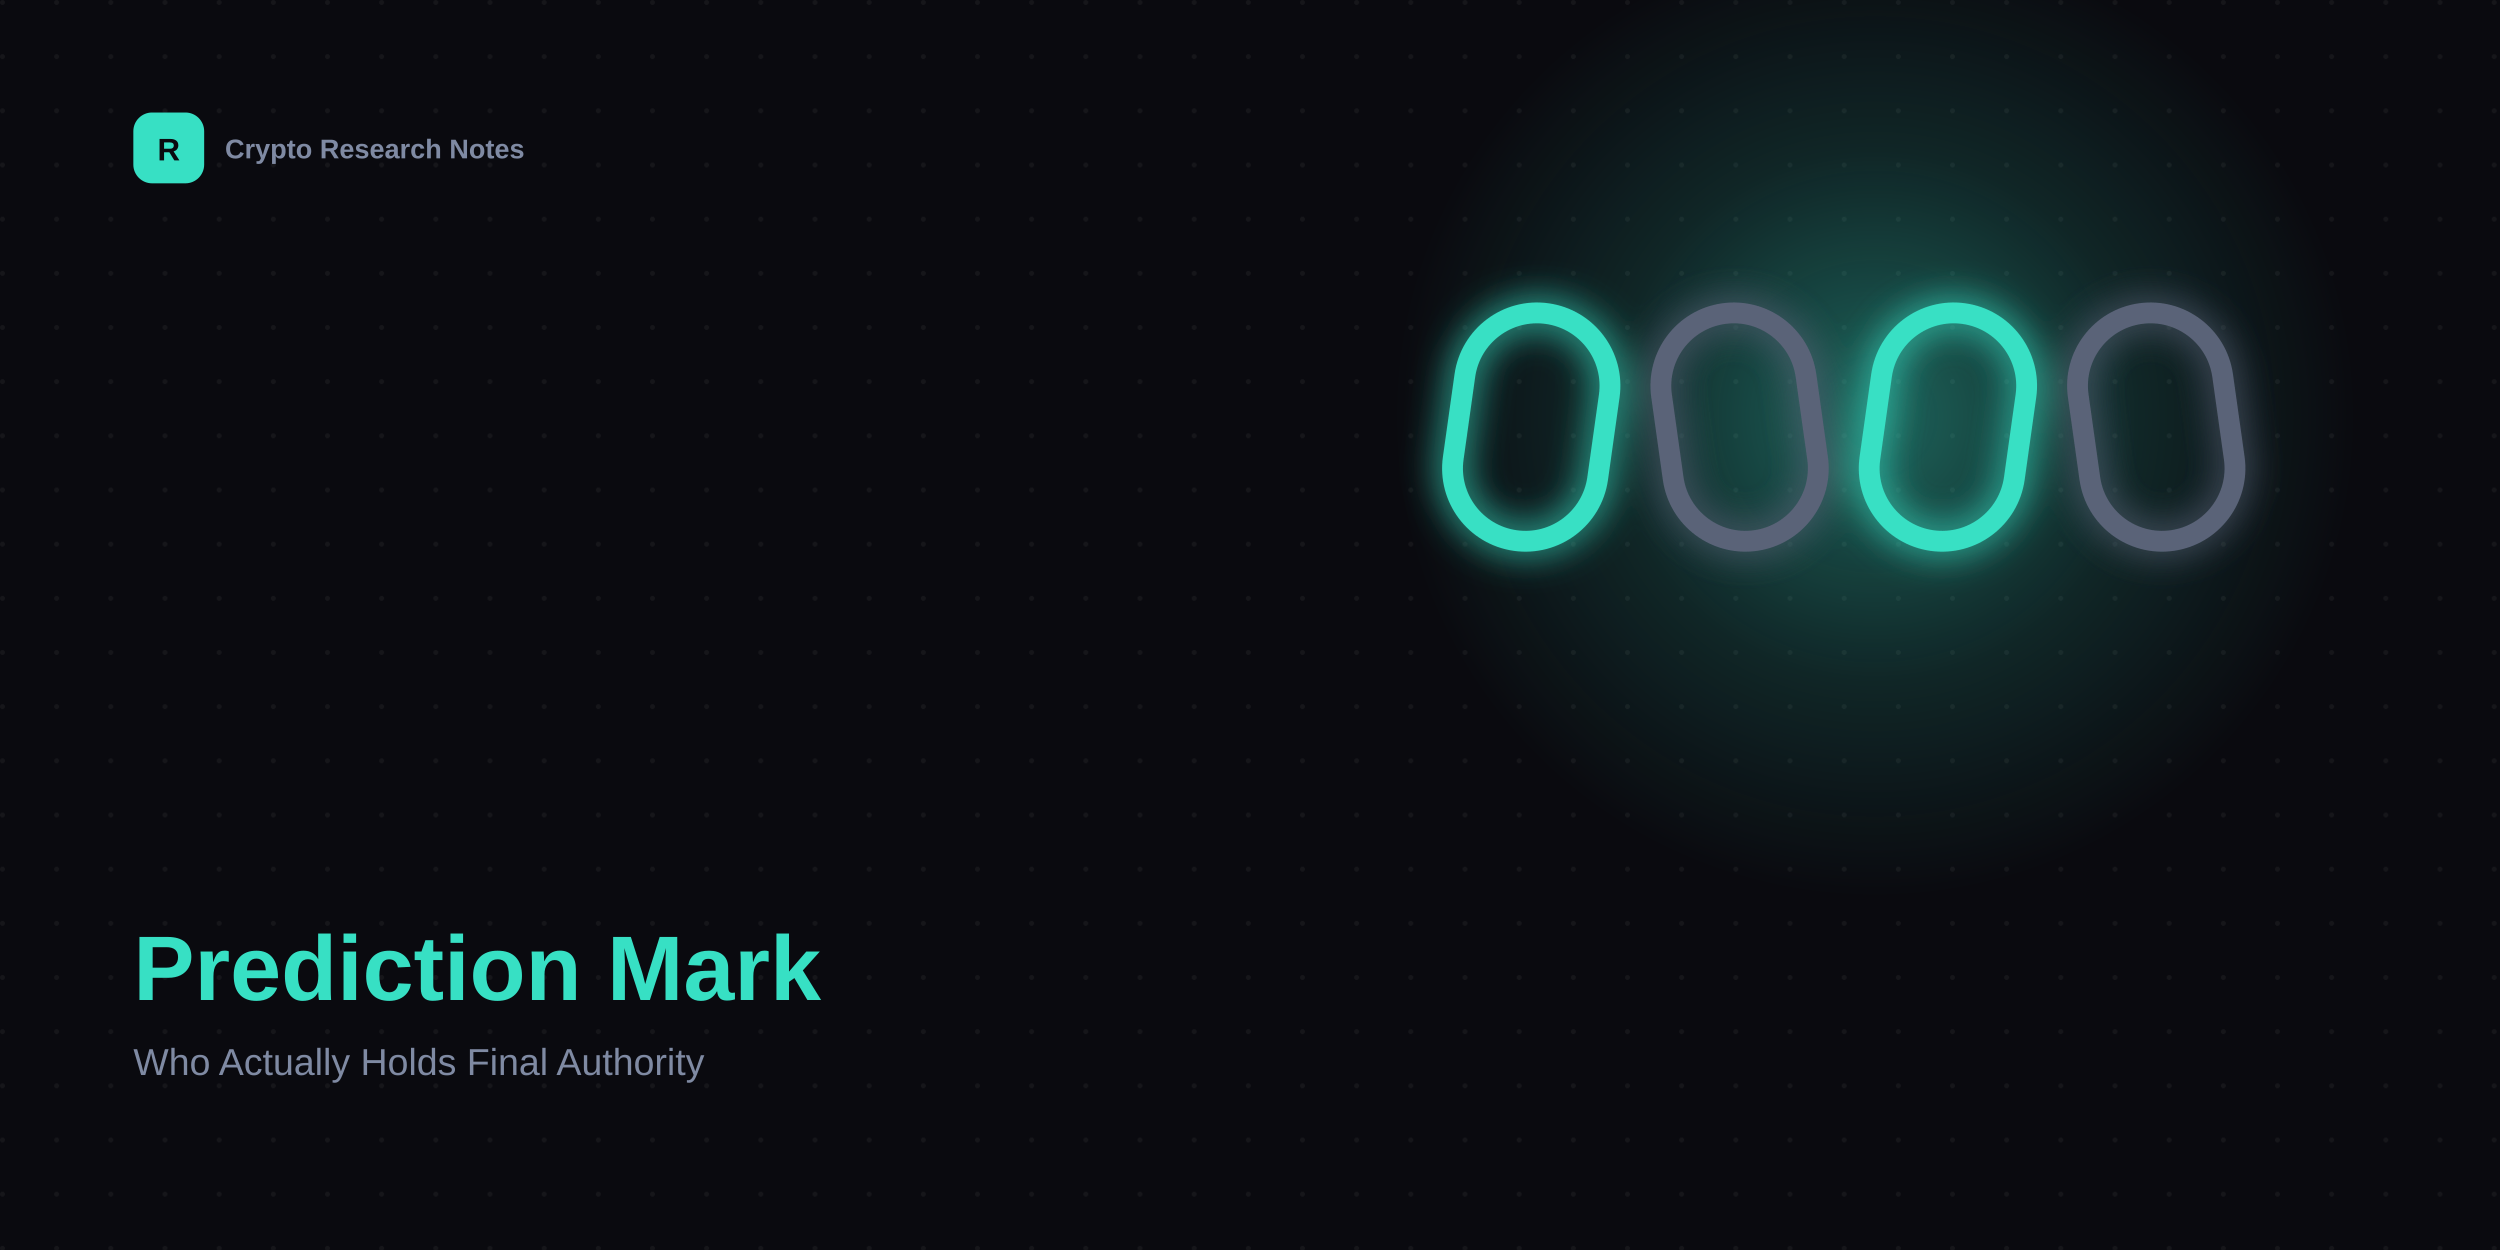
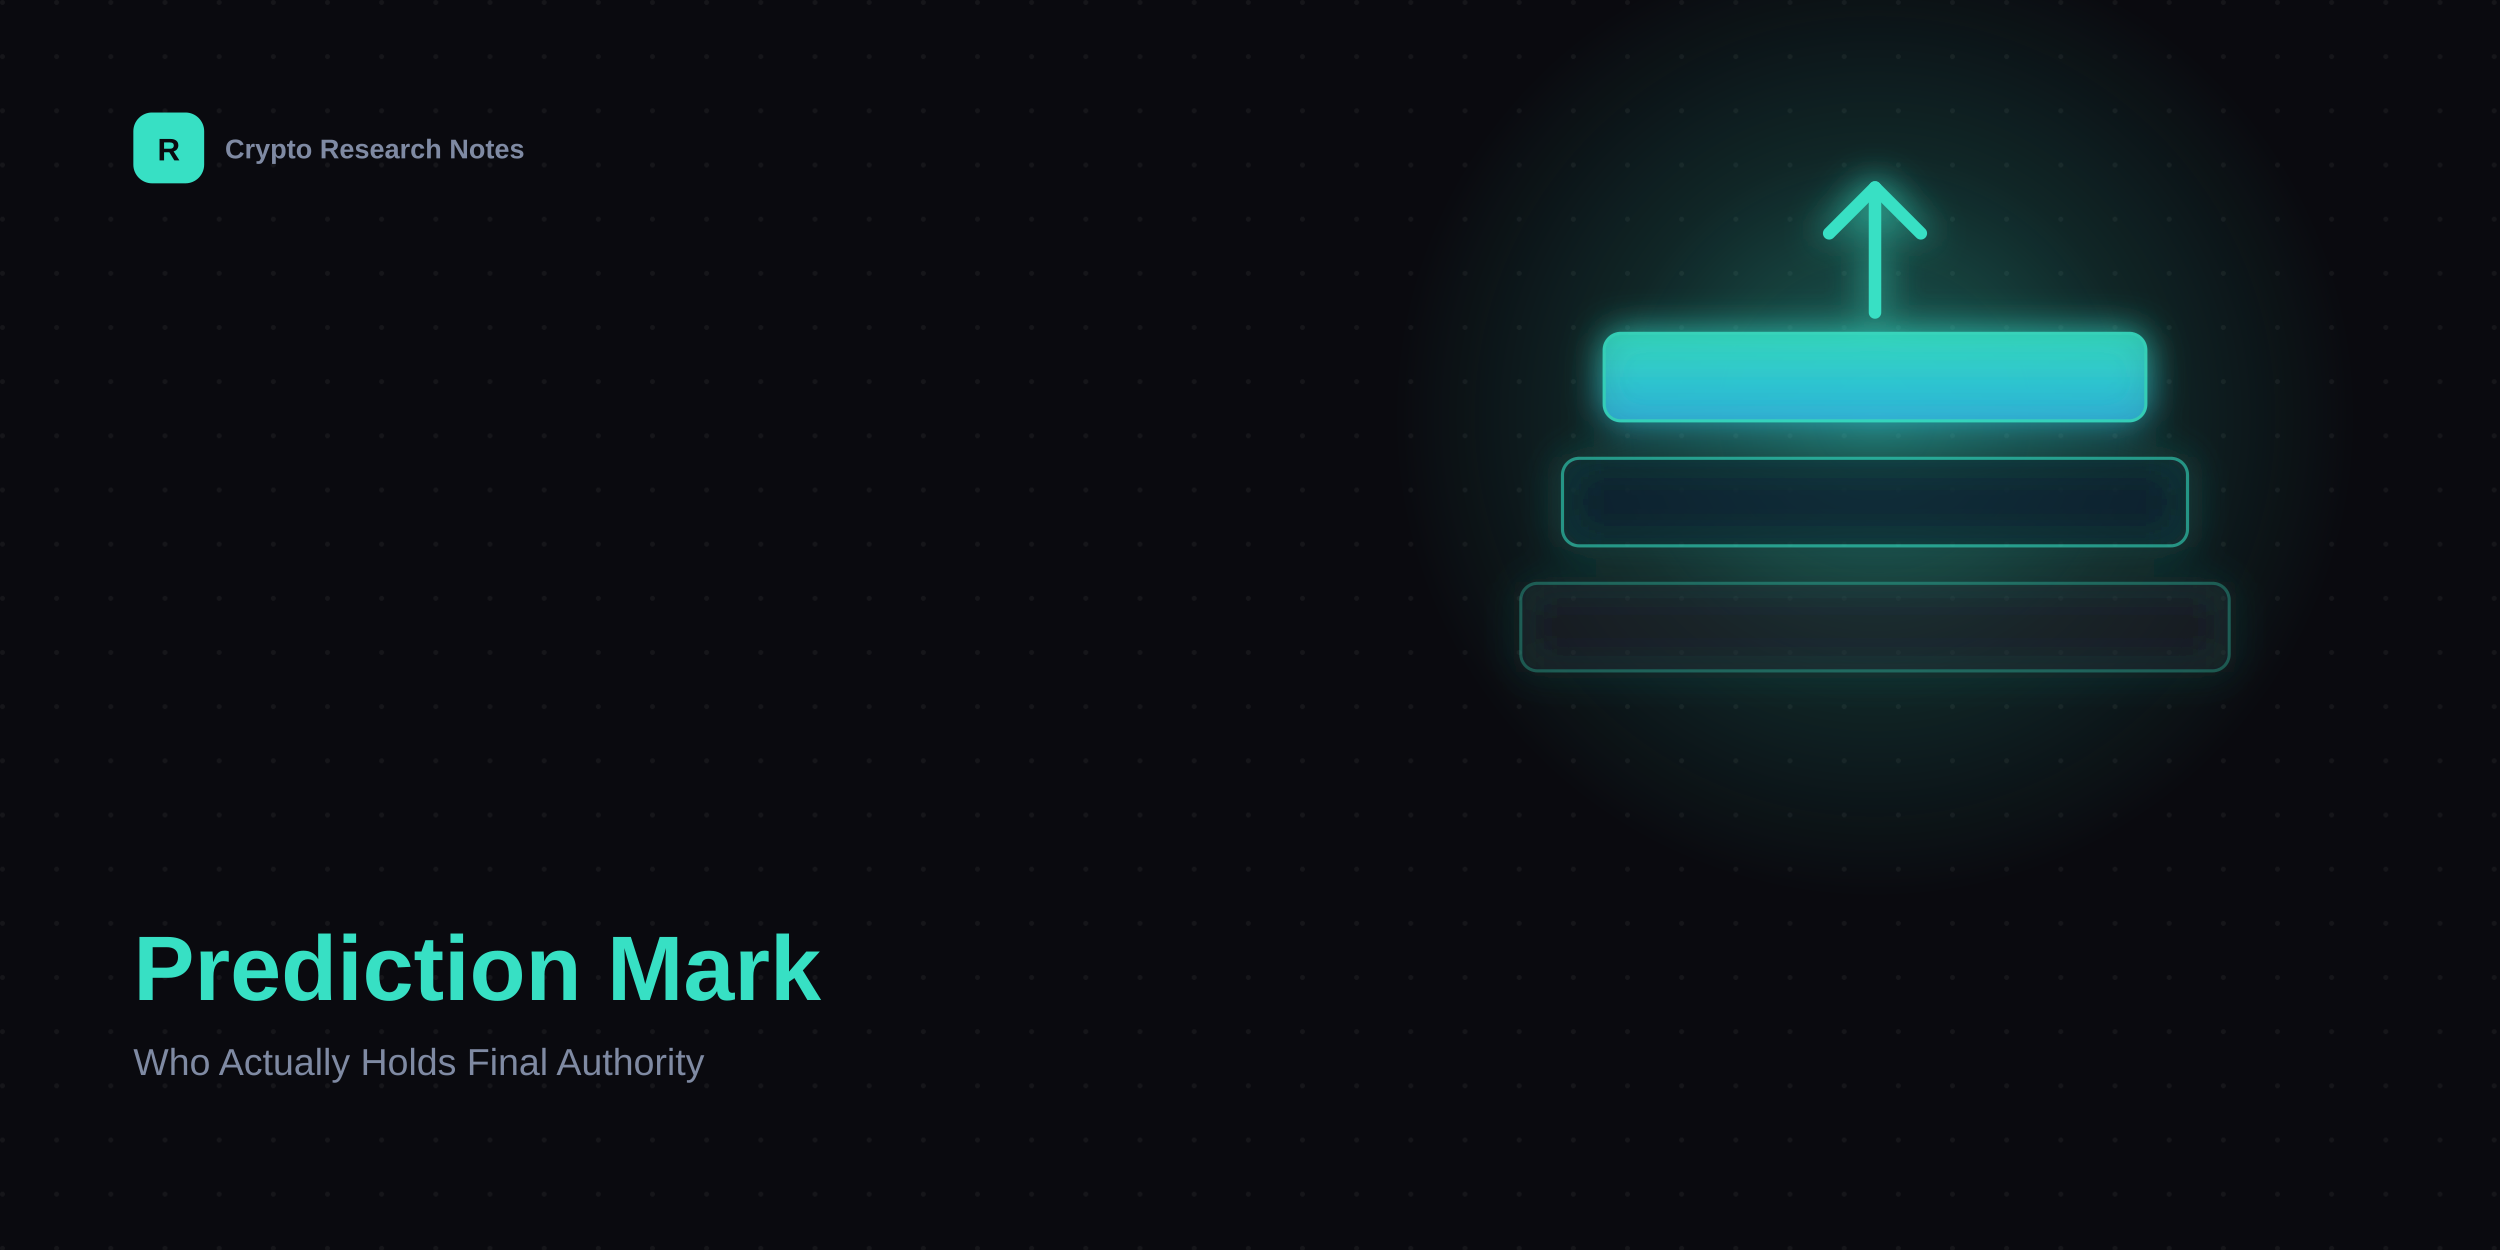
<svg xmlns="http://www.w3.org/2000/svg" viewBox="0 0 1200 600" role="img" aria-label="Prediction Mark：Who Actually Holds Final Authority 主题配图">
  <defs>
    <radialGradient id="glowpredictionen" cx="50%" cy="50%" r="50%">
      <stop offset="0%" stop-color="#37e0c4" stop-opacity="0.42" />
      <stop offset="55%" stop-color="#37e0c4" stop-opacity="0.13" />
      <stop offset="100%" stop-color="#37e0c4" stop-opacity="0" />
    </radialGradient>
    <linearGradient id="barpredictionen" x1="0" y1="1" x2="0" y2="0">
      <stop offset="0%" stop-color="#2fb6e0" stop-opacity="0.95" />
      <stop offset="100%" stop-color="#37e0c4" stop-opacity="0.95" />
    </linearGradient>
    <filter id="softpredictionen" x="-80%" y="-80%" width="260%" height="260%">
      <feGaussianBlur stdDeviation="9" result="b" />
      <feMerge>
        <feMergeNode in="b" />
        <feMergeNode in="SourceGraphic" />
      </feMerge>
    </filter>
    <pattern id="dotspredictionen" width="26" height="26" patternUnits="userSpaceOnUse">
      <circle cx="1.2" cy="1.2" r="1.2" fill="#ffffff" fill-opacity="0.05" />
    </pattern>
  </defs>
  <rect width="1200" height="600" fill="#0a0a0f" />
  <rect width="1200" height="600" fill="url(#dotspredictionen)" />
  <g transform="translate(64,54)">
    <rect x="0" y="0" width="34" height="34" rx="9" fill="#37e0c4" />
    <text x="17" y="23" font-family="'Segoe UI',Arial,sans-serif" font-size="15" font-weight="700" fill="#0a0a0f" text-anchor="middle">R</text>
    <text x="44" y="22" font-family="'Segoe UI',Arial,sans-serif" font-size="13" font-weight="600" fill="#7f8aa3">Crypto Research Notes</text>
  </g>
  <circle cx="900" cy="200" r="230" fill="url(#glowpredictionen)" />
  <g filter="url(#softpredictionen)">
-     <rect x="700" y="150" width="70" height="110" rx="35" fill="none" stroke="#37e0c4" stroke-width="10" transform="rotate(8 735 205)" />
-     <rect x="800" y="150" width="70" height="110" rx="35" fill="none" stroke="#5a6478" stroke-width="10" transform="rotate(-8 835 205)" />
-     <rect x="900" y="150" width="70" height="110" rx="35" fill="none" stroke="#37e0c4" stroke-width="10" transform="rotate(8 935 205)" />
-     <rect x="1000" y="150" width="70" height="110" rx="35" fill="none" stroke="#5a6478" stroke-width="10" transform="rotate(-8 1035 205)" />
+     <rect x="730" y="280" width="340" height="42" rx="8" fill="#1a2230" opacity="0.3" stroke="#37e0c4" stroke-width="1.5" />
+     <rect x="750" y="220" width="300" height="42" rx="8" fill="#1a2230" opacity="0.55" stroke="#37e0c4" stroke-width="1.5" />
+     <rect x="770" y="160" width="260" height="42" rx="8" fill="url(#barpredictionen)" opacity="0.85" stroke="#37e0c4" stroke-width="1.5" />
+     <path d="M900 150 L900 90" stroke="#37e0c4" stroke-width="6" stroke-linecap="round" />
+     <path d="M878 112 l22 -22 l22 22" stroke="#37e0c4" stroke-width="6" fill="none" stroke-linecap="round" stroke-linejoin="round" />
  </g>
  <g font-family="'Segoe UI',Arial,sans-serif" font-weight="800">
    <text font-size="44" fill="#37e0c4">
      <tspan x="64" y="480">Prediction Mark</tspan>
    </text>
  </g>
  <text x="64" y="516" font-family="'Segoe UI',Arial,sans-serif" font-size="18" fill="#7f8aa3">Who Actually Holds Final Authority</text>
</svg>
